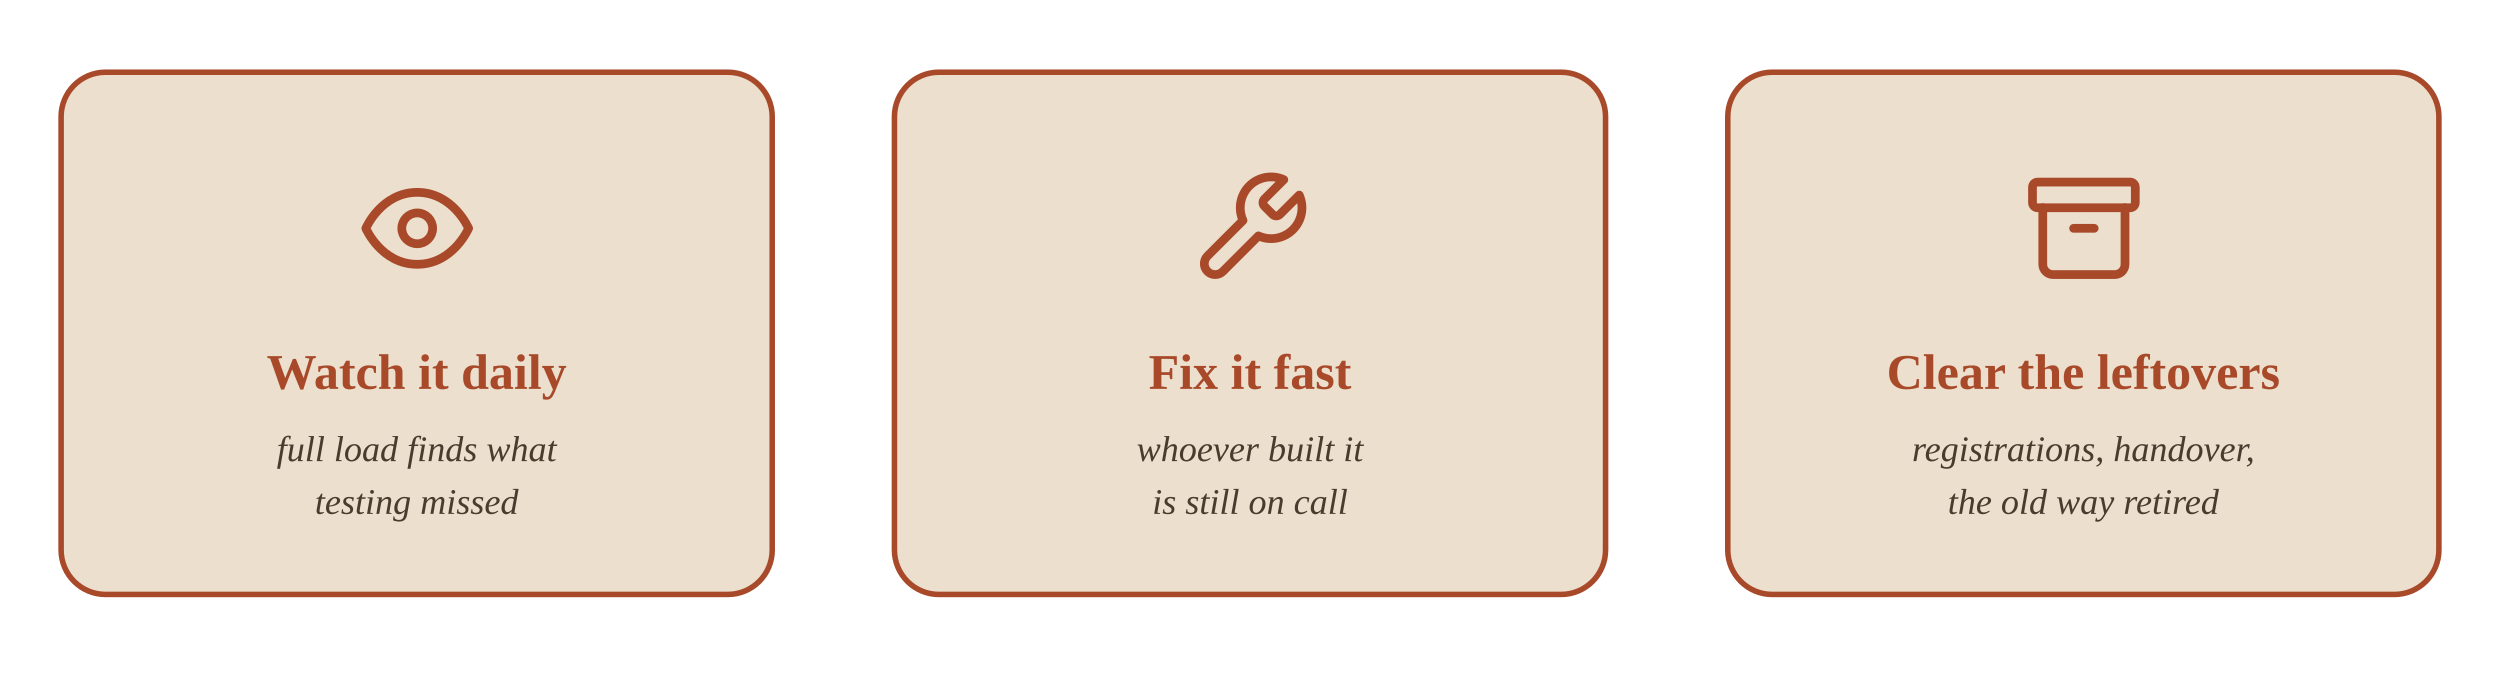
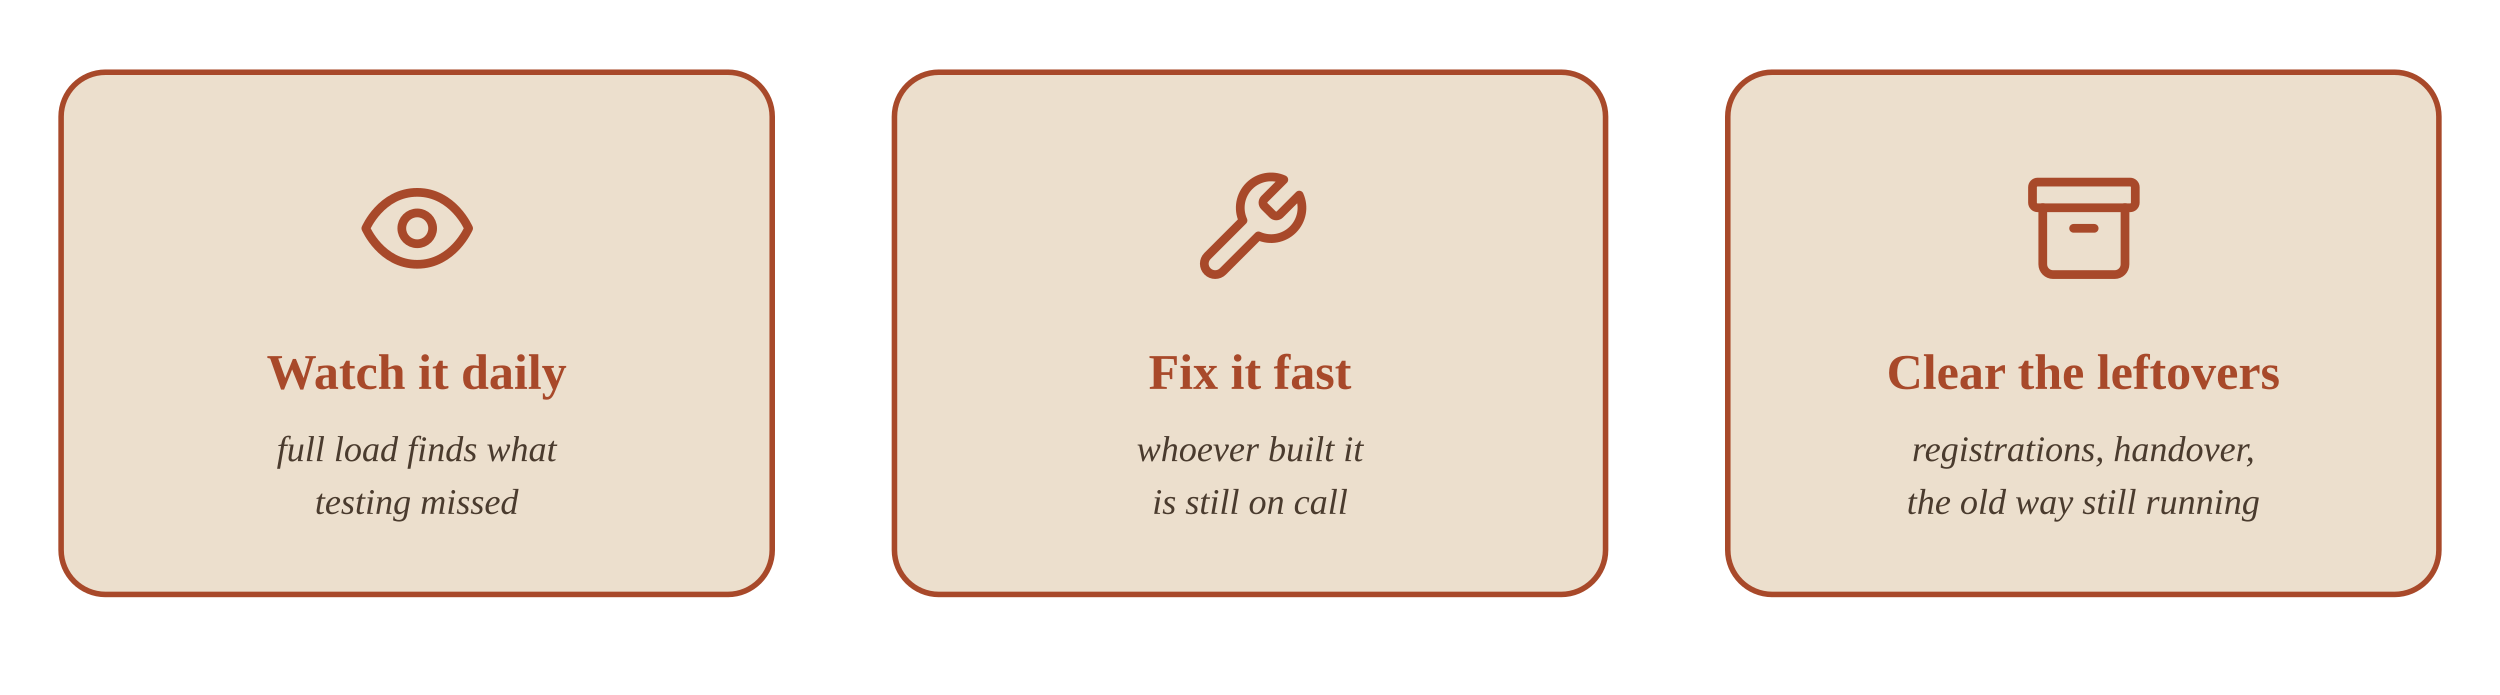
<svg xmlns="http://www.w3.org/2000/svg" viewBox="0 0 900 250" font-family="Georgia, 'Times New Roman', serif">
  <rect x="22" y="26" width="256" height="188" rx="16" fill="#ECDFCD" stroke="#A8492A" stroke-width="2" />
  <g transform="translate(128,60) scale(1.85)" fill="none" stroke="#A8492A" stroke-width="1.7" stroke-linecap="round" stroke-linejoin="round">
    <path d="M2 12s3-7 10-7 10 7 10 7-3 7-10 7-10-7-10-7Z" />
    <circle cx="12" cy="12" r="3" />
  </g>
  <text x="150" y="140" text-anchor="middle" font-size="18" font-weight="bold" fill="#A8492A">Watch it daily</text>
  <text x="150" y="166" text-anchor="middle" font-size="13" font-style="italic" fill="#4A3B2E">full load finds what</text>
  <text x="150" y="185" text-anchor="middle" font-size="13" font-style="italic" fill="#4A3B2E">testing missed</text>
  <rect x="322" y="26" width="256" height="188" rx="16" fill="#ECDFCD" stroke="#A8492A" stroke-width="2" />
  <g transform="translate(428,60) scale(1.85)" fill="none" stroke="#A8492A" stroke-width="1.7" stroke-linecap="round" stroke-linejoin="round">
    <path d="M14.7 6.3a1 1 0 0 0 0 1.4l1.6 1.6a1 1 0 0 0 1.4 0l3.77-3.77a6 6 0 0 1-7.94 7.94l-6.91 6.91a2.12 2.12 0 0 1-3-3l6.91-6.91a6 6 0 0 1 7.94-7.94l-3.76 3.76z" />
  </g>
  <text x="450" y="140" text-anchor="middle" font-size="18" font-weight="bold" fill="#A8492A">Fix it fast</text>
  <text x="450" y="166" text-anchor="middle" font-size="13" font-style="italic" fill="#4A3B2E">whoever built it</text>
  <text x="450" y="185" text-anchor="middle" font-size="13" font-style="italic" fill="#4A3B2E">is still on call</text>
  <rect x="622" y="26" width="256" height="188" rx="16" fill="#ECDFCD" stroke="#A8492A" stroke-width="2" />
  <g transform="translate(728,60) scale(1.85)" fill="none" stroke="#A8492A" stroke-width="1.7" stroke-linecap="round" stroke-linejoin="round">
    <rect width="20" height="5" x="2" y="3" rx="1" />
    <path d="M4 8v11a2 2 0 0 0 2 2h12a2 2 0 0 0 2-2V8" />
    <path d="M10 12h4" />
  </g>
  <text x="750" y="140" text-anchor="middle" font-size="18" font-weight="bold" fill="#A8492A">Clear the leftovers</text>
  <text x="750" y="166" text-anchor="middle" font-size="13" font-style="italic" fill="#4A3B2E">registrations, handover,</text>
-   <text x="750" y="185" text-anchor="middle" font-size="13" font-style="italic" fill="#4A3B2E">the old way retired</text>
+   <text x="750" y="185" text-anchor="middle" font-size="13" font-style="italic" fill="#4A3B2E">the old way still running</text>
</svg>
